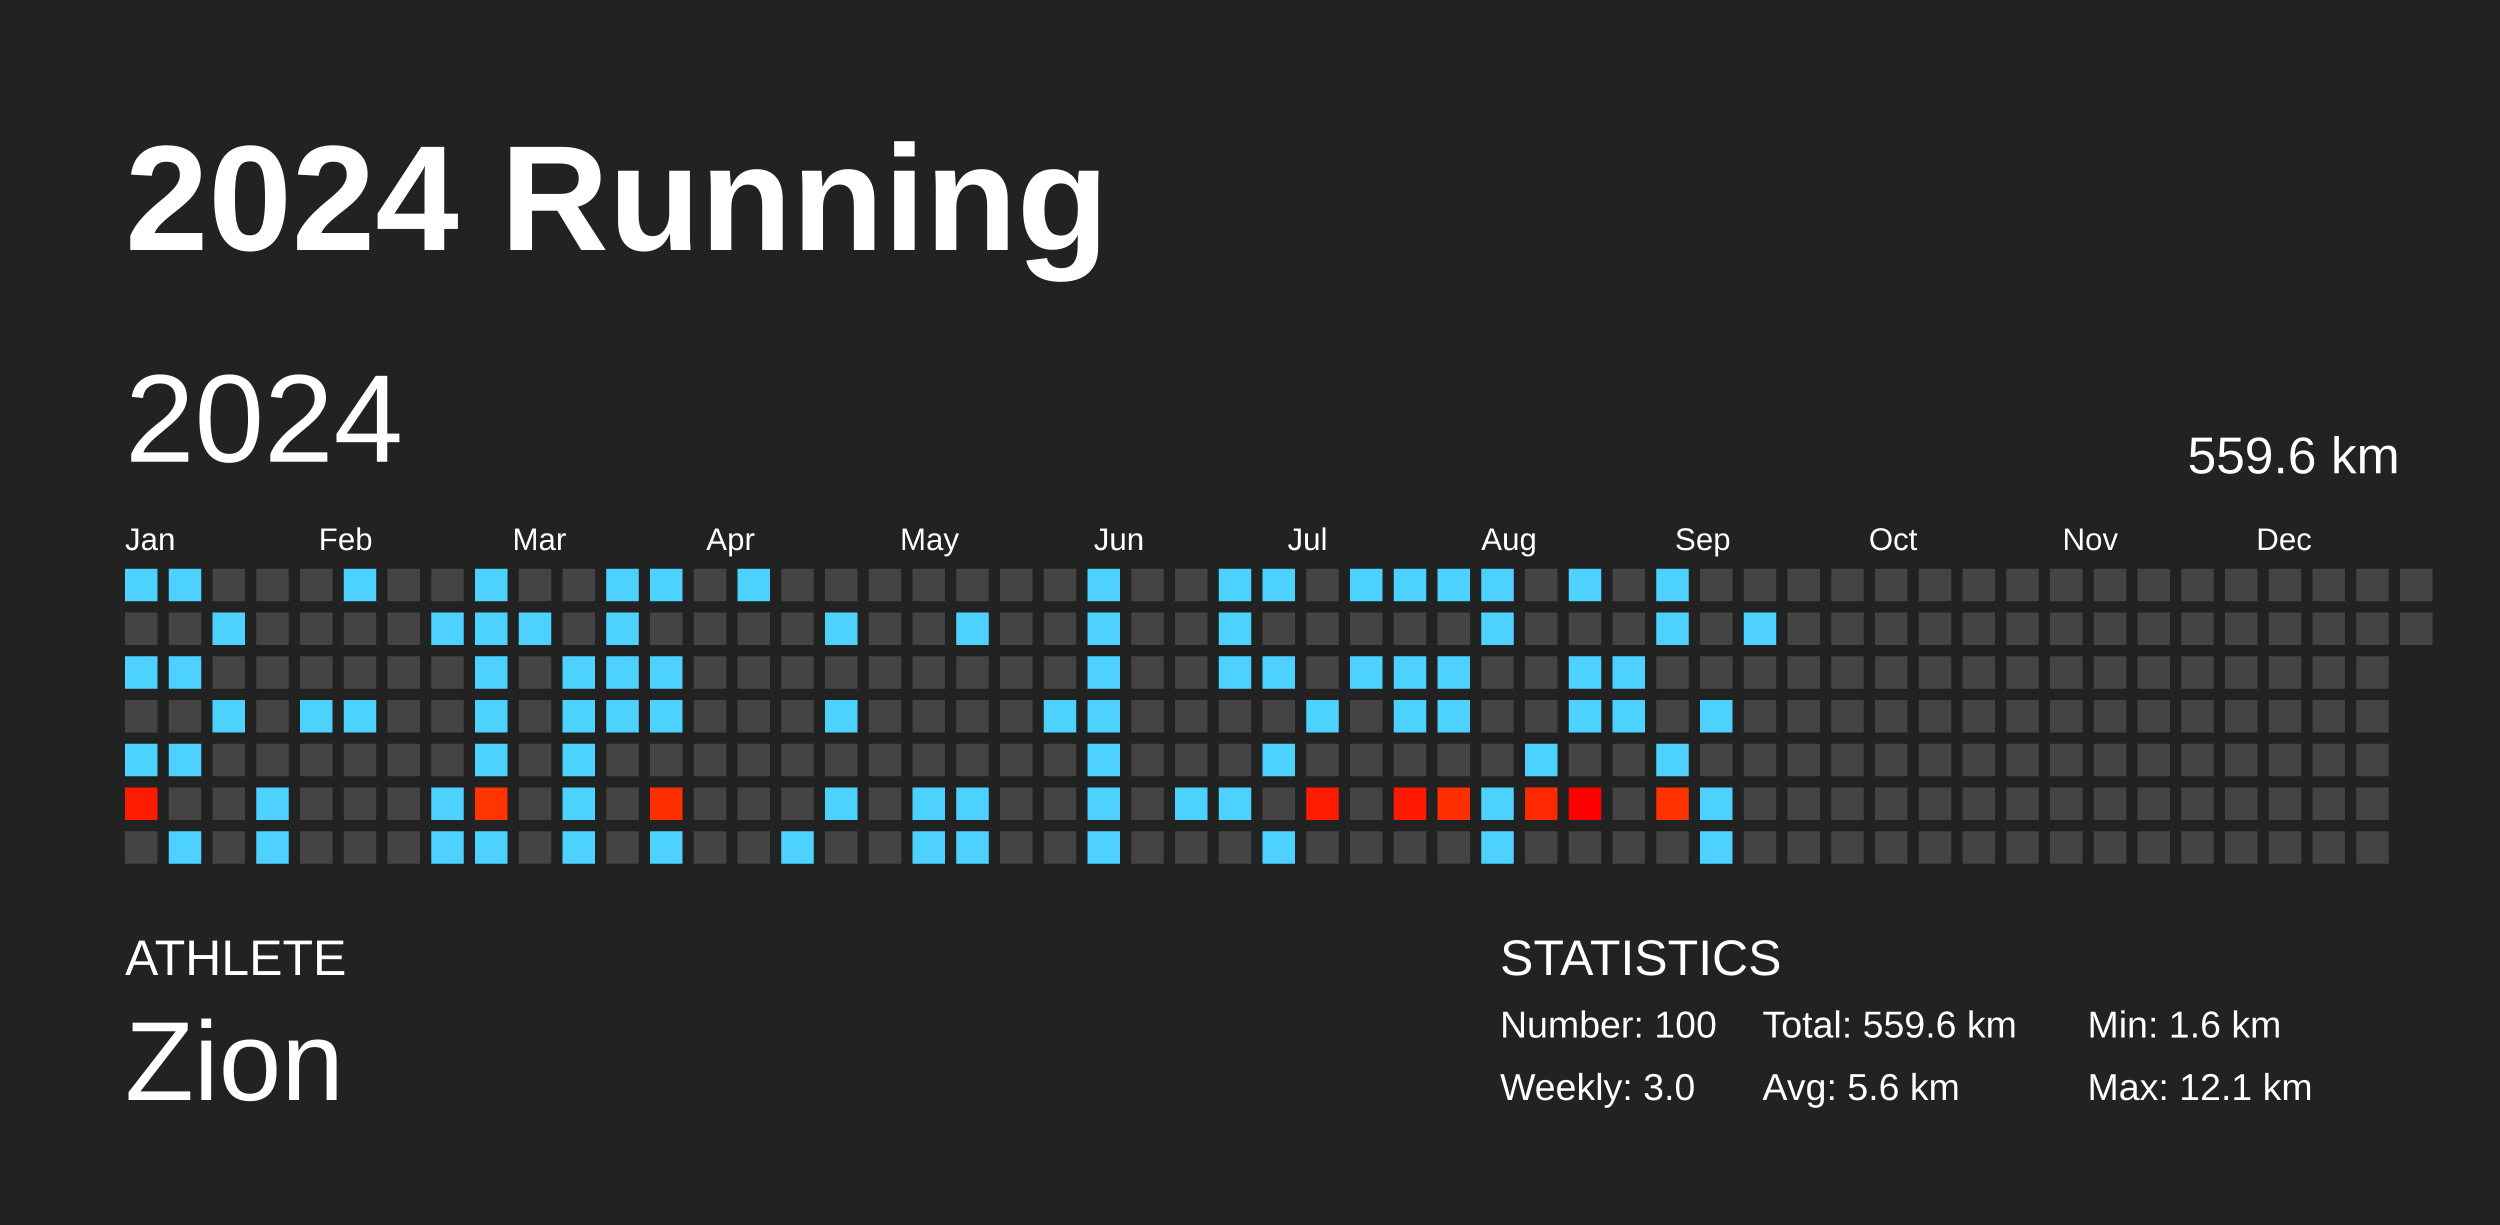
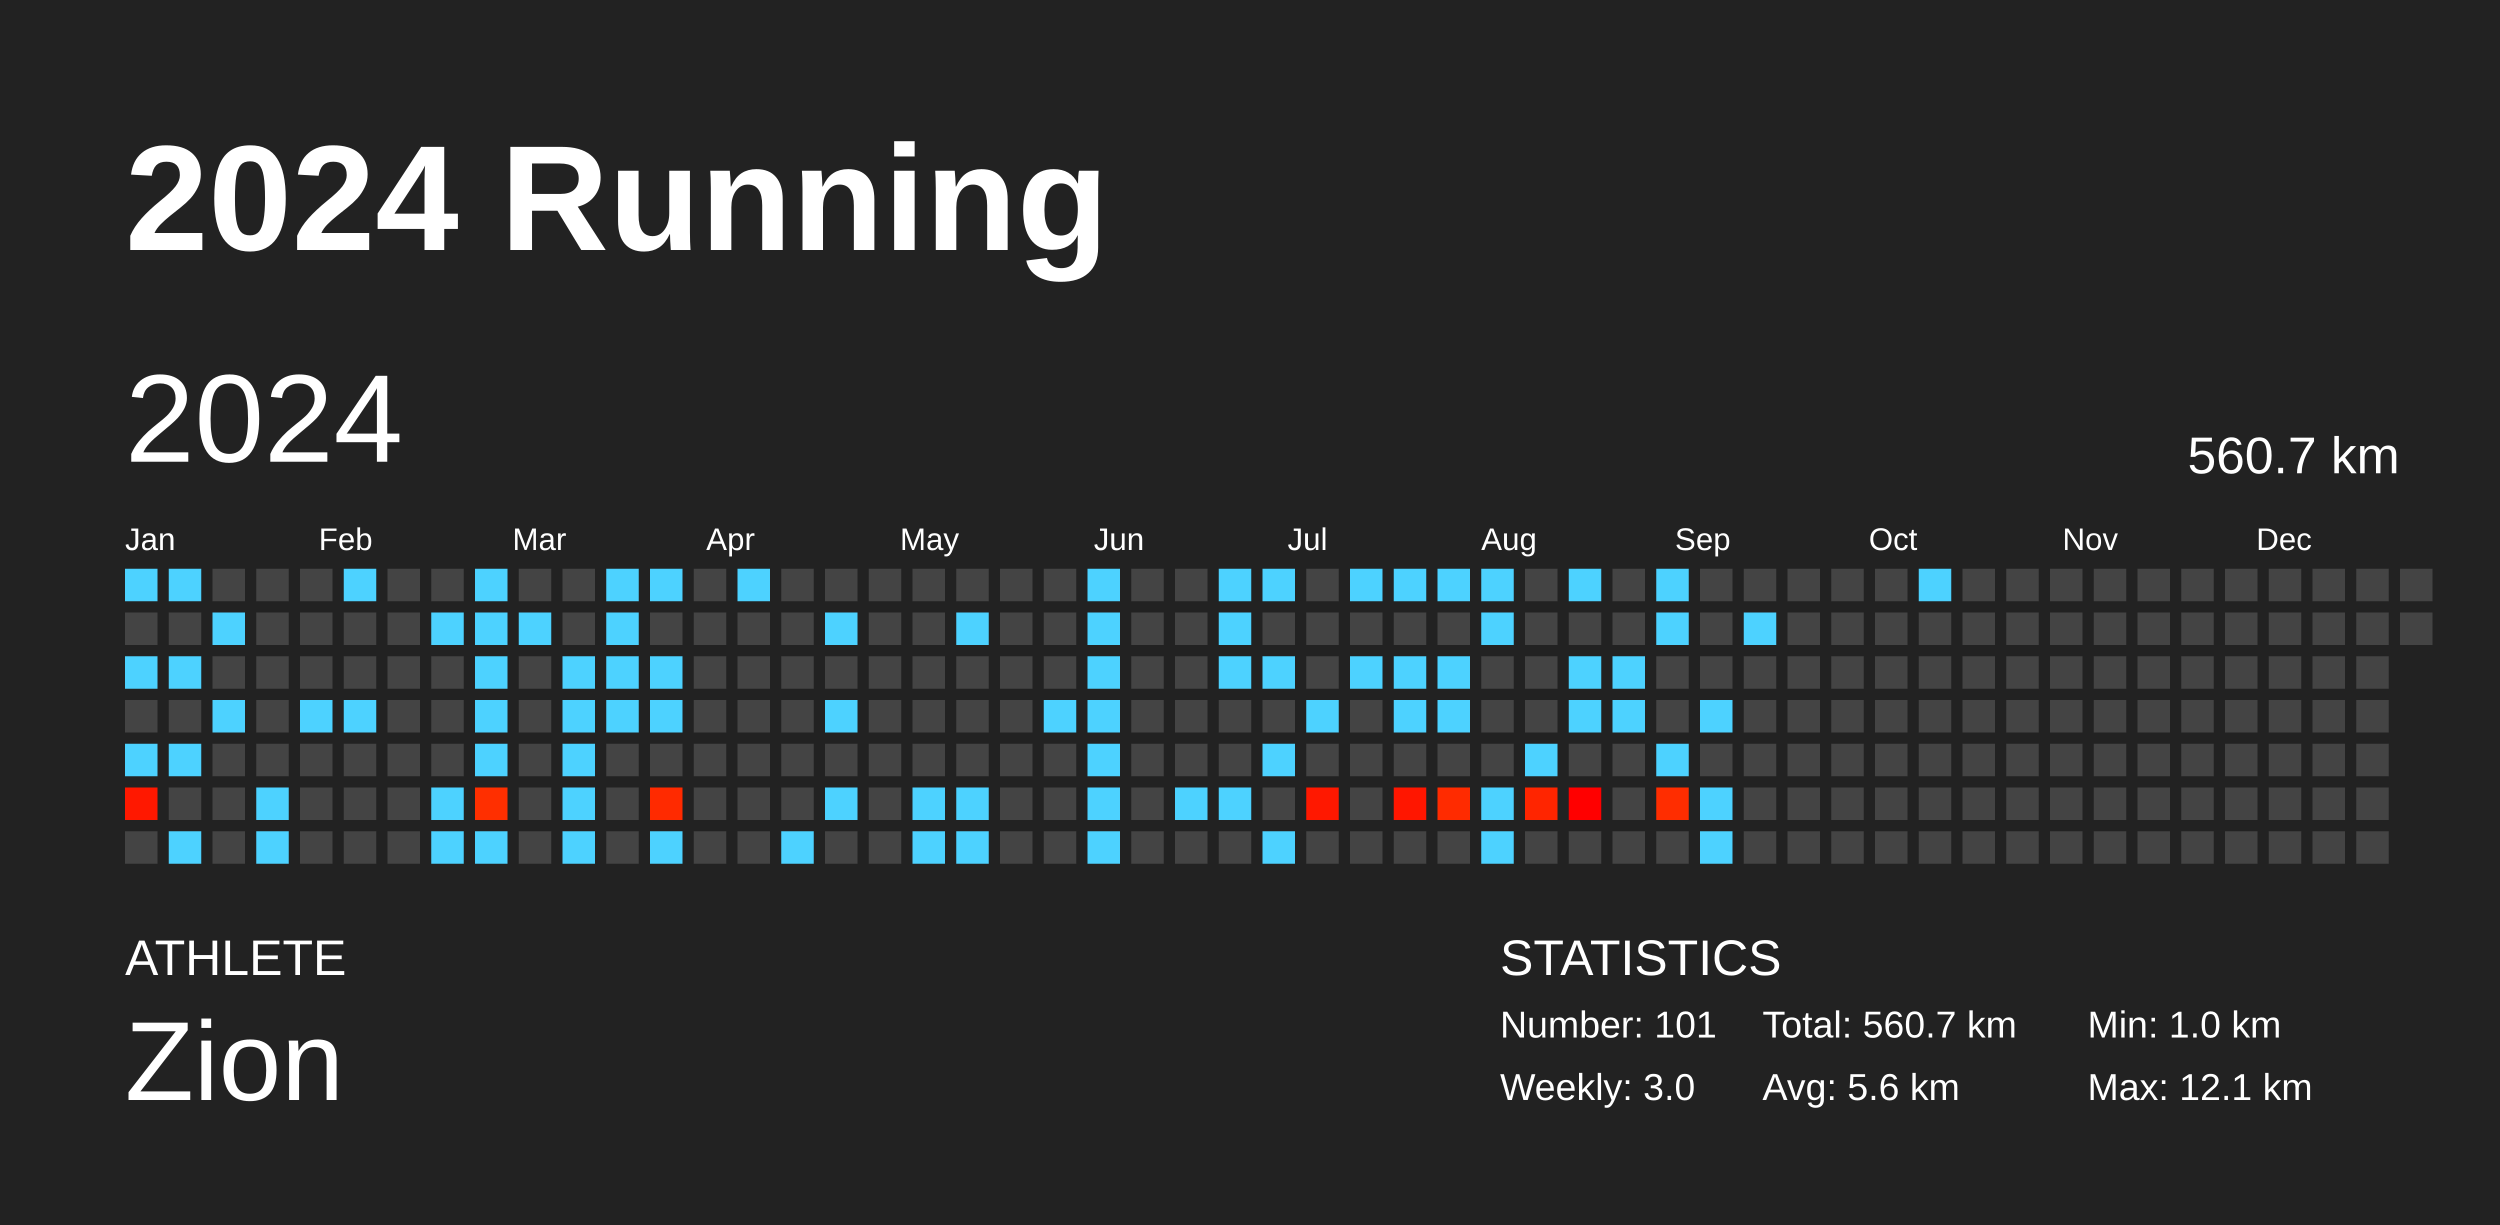
<svg xmlns="http://www.w3.org/2000/svg" baseProfile="full" height="98mm" version="1.1" viewBox="0,0,200,98" width="200mm">
  <defs />
  <rect fill="#222222" height="98" width="200" x="0" y="0" />
  <text fill="#FFFFFF" style="font-size:12px; font-family:Arial; font-weight:bold;" x="10" y="20">2024 Running</text>
  <text fill="#FFFFFF" style="font-size:4px; font-family:Arial" x="10" y="78">ATHLETE</text>
  <text fill="#FFFFFF" style="font-size:9px; font-family:Arial" x="10" y="88">Zion</text>
  <text fill="#FFFFFF" style="font-size:4px; font-family:Arial" x="120" y="78">STATISTICS</text>
-   <text fill="#FFFFFF" style="font-size:3px; font-family:Arial" x="120" y="83">Number: 100</text>
+   <text fill="#FFFFFF" style="font-size:3px; font-family:Arial" x="120" y="83">Number: 101</text>
  <text fill="#FFFFFF" style="font-size:3px; font-family:Arial" x="120" y="88">Weekly: 3.0</text>
-   <text fill="#FFFFFF" style="font-size:3px; font-family:Arial" x="141" y="83">Total: 559.6 km</text>
+   <text fill="#FFFFFF" style="font-size:3px; font-family:Arial" x="141" y="83">Total: 560.7 km</text>
  <text fill="#FFFFFF" style="font-size:3px; font-family:Arial" x="141" y="88">Avg: 5.6 km</text>
-   <text fill="#FFFFFF" style="font-size:3px; font-family:Arial" x="167" y="83">Min: 1.6 km</text>
+   <text fill="#FFFFFF" style="font-size:3px; font-family:Arial" x="167" y="83">Min: 1.0 km</text>
  <text fill="#FFFFFF" style="font-size:3px; font-family:Arial" x="167" y="88">Max: 12.1 km</text>
  <text dominant-baseline="hanging" fill="#FFFFFF" style="font-size:10.0px; font-family:Arial;" x="10" y="30">2024</text>
-   <text dominant-baseline="hanging" fill="#FFFFFF" style="font-size:4.125px; font-family:Arial;" x="175" y="35">559.6 km</text>
+   <text dominant-baseline="hanging" fill="#FFFFFF" style="font-size:4.125px; font-family:Arial;" x="175" y="35">560.7 km</text>
  <text fill="#FFFFFF" style="font-size:2.5px; font-family:Arial" x="10.0" y="44">Jan</text>
  <text fill="#FFFFFF" style="font-size:2.5px; font-family:Arial" x="25.5" y="44">Feb</text>
  <text fill="#FFFFFF" style="font-size:2.5px; font-family:Arial" x="41.0" y="44">Mar</text>
  <text fill="#FFFFFF" style="font-size:2.5px; font-family:Arial" x="56.5" y="44">Apr</text>
  <text fill="#FFFFFF" style="font-size:2.5px; font-family:Arial" x="72.0" y="44">May</text>
  <text fill="#FFFFFF" style="font-size:2.5px; font-family:Arial" x="87.5" y="44">Jun</text>
  <text fill="#FFFFFF" style="font-size:2.5px; font-family:Arial" x="103.0" y="44">Jul</text>
  <text fill="#FFFFFF" style="font-size:2.5px; font-family:Arial" x="118.5" y="44">Aug</text>
  <text fill="#FFFFFF" style="font-size:2.5px; font-family:Arial" x="134.0" y="44">Sep</text>
  <text fill="#FFFFFF" style="font-size:2.5px; font-family:Arial" x="149.5" y="44">Oct</text>
  <text fill="#FFFFFF" style="font-size:2.5px; font-family:Arial" x="165.0" y="44">Nov</text>
  <text fill="#FFFFFF" style="font-size:2.5px; font-family:Arial" x="180.5" y="44">Dec</text>
  <rect fill="#4dd2ff" height="2.6" width="2.6" x="10.0" y="45.5" />
  <rect fill="#444444" height="2.6" width="2.6" x="10.0" y="49.0" />
  <rect fill="#4dd2ff" height="2.6" width="2.6" x="10.0" y="52.5" />
  <rect fill="#444444" height="2.6" width="2.6" x="10.0" y="56.0" />
  <rect fill="#4dd2ff" height="2.6" width="2.6" x="10.0" y="59.5" />
-   <rect fill="#ff1b00" height="2.6" width="2.6" x="10.0" y="63.0" />
+   <rect fill="#ff1800" height="2.6" width="2.6" x="10.0" y="63.0" />
  <rect fill="#444444" height="2.6" width="2.6" x="10.0" y="66.5" />
  <rect fill="#4dd2ff" height="2.6" width="2.6" x="13.5" y="45.5" />
  <rect fill="#444444" height="2.6" width="2.6" x="13.5" y="49.0" />
  <rect fill="#4dd2ff" height="2.6" width="2.6" x="13.5" y="52.5" />
  <rect fill="#444444" height="2.6" width="2.6" x="13.5" y="56.0" />
  <rect fill="#4dd2ff" height="2.6" width="2.6" x="13.5" y="59.5" />
  <rect fill="#444444" height="2.6" width="2.6" x="13.5" y="63.0" />
  <rect fill="#4dd2ff" height="2.6" width="2.6" x="13.5" y="66.5" />
  <rect fill="#444444" height="2.6" width="2.6" x="17.0" y="45.5" />
  <rect fill="#4dd2ff" height="2.6" width="2.6" x="17.0" y="49.0" />
  <rect fill="#444444" height="2.6" width="2.6" x="17.0" y="52.5" />
  <rect fill="#4dd2ff" height="2.6" width="2.6" x="17.0" y="56.0" />
  <rect fill="#444444" height="2.6" width="2.6" x="17.0" y="59.5" />
  <rect fill="#444444" height="2.6" width="2.6" x="17.0" y="63.0" />
  <rect fill="#444444" height="2.6" width="2.6" x="17.0" y="66.5" />
  <rect fill="#444444" height="2.6" width="2.6" x="20.5" y="45.5" />
  <rect fill="#444444" height="2.6" width="2.6" x="20.5" y="49.0" />
  <rect fill="#444444" height="2.6" width="2.6" x="20.5" y="52.5" />
  <rect fill="#444444" height="2.6" width="2.6" x="20.5" y="56.0" />
  <rect fill="#444444" height="2.6" width="2.6" x="20.5" y="59.5" />
  <rect fill="#4dd2ff" height="2.6" width="2.6" x="20.5" y="63.0" />
  <rect fill="#4dd2ff" height="2.6" width="2.6" x="20.5" y="66.5" />
  <rect fill="#444444" height="2.6" width="2.6" x="24.0" y="45.5" />
  <rect fill="#444444" height="2.6" width="2.6" x="24.0" y="49.0" />
  <rect fill="#444444" height="2.6" width="2.6" x="24.0" y="52.5" />
  <rect fill="#4dd2ff" height="2.6" width="2.6" x="24.0" y="56.0" />
  <rect fill="#444444" height="2.6" width="2.6" x="24.0" y="59.5" />
  <rect fill="#444444" height="2.6" width="2.6" x="24.0" y="63.0" />
  <rect fill="#444444" height="2.6" width="2.6" x="24.0" y="66.5" />
  <rect fill="#4dd2ff" height="2.6" width="2.6" x="27.5" y="45.5" />
  <rect fill="#444444" height="2.6" width="2.6" x="27.5" y="49.0" />
  <rect fill="#444444" height="2.6" width="2.6" x="27.5" y="52.5" />
  <rect fill="#4dd2ff" height="2.6" width="2.6" x="27.5" y="56.0" />
  <rect fill="#444444" height="2.6" width="2.6" x="27.5" y="59.5" />
  <rect fill="#444444" height="2.6" width="2.6" x="27.5" y="63.0" />
  <rect fill="#444444" height="2.6" width="2.6" x="27.5" y="66.5" />
  <rect fill="#444444" height="2.6" width="2.6" x="31.0" y="45.5" />
  <rect fill="#444444" height="2.6" width="2.6" x="31.0" y="49.0" />
  <rect fill="#444444" height="2.6" width="2.6" x="31.0" y="52.5" />
  <rect fill="#444444" height="2.6" width="2.6" x="31.0" y="56.0" />
  <rect fill="#444444" height="2.6" width="2.6" x="31.0" y="59.5" />
  <rect fill="#444444" height="2.6" width="2.6" x="31.0" y="63.0" />
  <rect fill="#444444" height="2.6" width="2.6" x="31.0" y="66.5" />
  <rect fill="#444444" height="2.6" width="2.6" x="34.5" y="45.5" />
  <rect fill="#4dd2ff" height="2.6" width="2.6" x="34.5" y="49.0" />
  <rect fill="#444444" height="2.6" width="2.6" x="34.5" y="52.5" />
  <rect fill="#444444" height="2.6" width="2.6" x="34.5" y="56.0" />
  <rect fill="#444444" height="2.6" width="2.6" x="34.5" y="59.5" />
  <rect fill="#4dd2ff" height="2.6" width="2.6" x="34.5" y="63.0" />
  <rect fill="#4dd2ff" height="2.6" width="2.6" x="34.5" y="66.5" />
  <rect fill="#4dd2ff" height="2.6" width="2.6" x="38.0" y="45.5" />
  <rect fill="#4dd2ff" height="2.6" width="2.6" x="38.0" y="49.0" />
  <rect fill="#4dd2ff" height="2.6" width="2.6" x="38.0" y="52.5" />
  <rect fill="#4dd2ff" height="2.6" width="2.6" x="38.0" y="56.0" />
  <rect fill="#4dd2ff" height="2.6" width="2.6" x="38.0" y="59.5" />
-   <rect fill="#ff3400" height="2.6" width="2.6" x="38.0" y="63.0" />
+   <rect fill="#ff2f00" height="2.6" width="2.6" x="38.0" y="63.0" />
  <rect fill="#4dd2ff" height="2.6" width="2.6" x="38.0" y="66.5" />
  <rect fill="#444444" height="2.6" width="2.6" x="41.5" y="45.5" />
  <rect fill="#4dd2ff" height="2.6" width="2.6" x="41.5" y="49.0" />
  <rect fill="#444444" height="2.6" width="2.6" x="41.5" y="52.5" />
  <rect fill="#444444" height="2.6" width="2.6" x="41.5" y="56.0" />
  <rect fill="#444444" height="2.6" width="2.6" x="41.5" y="59.5" />
  <rect fill="#444444" height="2.6" width="2.6" x="41.5" y="63.0" />
  <rect fill="#444444" height="2.6" width="2.6" x="41.5" y="66.5" />
  <rect fill="#444444" height="2.6" width="2.6" x="45.0" y="45.5" />
  <rect fill="#444444" height="2.6" width="2.6" x="45.0" y="49.0" />
  <rect fill="#4dd2ff" height="2.6" width="2.6" x="45.0" y="52.5" />
  <rect fill="#4dd2ff" height="2.6" width="2.6" x="45.0" y="56.0" />
  <rect fill="#4dd2ff" height="2.6" width="2.6" x="45.0" y="59.5" />
  <rect fill="#4dd2ff" height="2.6" width="2.6" x="45.0" y="63.0" />
  <rect fill="#4dd2ff" height="2.6" width="2.6" x="45.0" y="66.5" />
  <rect fill="#4dd2ff" height="2.6" width="2.6" x="48.5" y="45.5" />
  <rect fill="#4dd2ff" height="2.6" width="2.6" x="48.5" y="49.0" />
  <rect fill="#4dd2ff" height="2.6" width="2.6" x="48.5" y="52.5" />
  <rect fill="#4dd2ff" height="2.6" width="2.6" x="48.5" y="56.0" />
  <rect fill="#444444" height="2.6" width="2.6" x="48.5" y="59.5" />
  <rect fill="#444444" height="2.6" width="2.6" x="48.5" y="63.0" />
  <rect fill="#444444" height="2.6" width="2.6" x="48.5" y="66.5" />
  <rect fill="#4dd2ff" height="2.6" width="2.6" x="52.0" y="45.5" />
  <rect fill="#444444" height="2.6" width="2.6" x="52.0" y="49.0" />
  <rect fill="#4dd2ff" height="2.6" width="2.6" x="52.0" y="52.5" />
  <rect fill="#4dd2ff" height="2.6" width="2.6" x="52.0" y="56.0" />
  <rect fill="#444444" height="2.6" width="2.6" x="52.0" y="59.5" />
-   <rect fill="#ff2f00" height="2.6" width="2.6" x="52.0" y="63.0" />
+   <rect fill="#ff2a00" height="2.6" width="2.6" x="52.0" y="63.0" />
  <rect fill="#4dd2ff" height="2.6" width="2.6" x="52.0" y="66.5" />
  <rect fill="#444444" height="2.6" width="2.6" x="55.5" y="45.5" />
  <rect fill="#444444" height="2.6" width="2.6" x="55.5" y="49.0" />
  <rect fill="#444444" height="2.6" width="2.6" x="55.5" y="52.5" />
  <rect fill="#444444" height="2.6" width="2.6" x="55.5" y="56.0" />
  <rect fill="#444444" height="2.6" width="2.6" x="55.5" y="59.5" />
  <rect fill="#444444" height="2.6" width="2.6" x="55.5" y="63.0" />
  <rect fill="#444444" height="2.6" width="2.6" x="55.5" y="66.5" />
  <rect fill="#4dd2ff" height="2.6" width="2.6" x="59.0" y="45.5" />
  <rect fill="#444444" height="2.6" width="2.6" x="59.0" y="49.0" />
  <rect fill="#444444" height="2.6" width="2.6" x="59.0" y="52.5" />
  <rect fill="#444444" height="2.6" width="2.6" x="59.0" y="56.0" />
  <rect fill="#444444" height="2.6" width="2.6" x="59.0" y="59.5" />
  <rect fill="#444444" height="2.6" width="2.6" x="59.0" y="63.0" />
  <rect fill="#444444" height="2.6" width="2.6" x="59.0" y="66.5" />
  <rect fill="#444444" height="2.6" width="2.6" x="62.5" y="45.5" />
  <rect fill="#444444" height="2.6" width="2.6" x="62.5" y="49.0" />
  <rect fill="#444444" height="2.6" width="2.6" x="62.5" y="52.5" />
  <rect fill="#444444" height="2.6" width="2.6" x="62.5" y="56.0" />
  <rect fill="#444444" height="2.6" width="2.6" x="62.5" y="59.5" />
  <rect fill="#444444" height="2.6" width="2.6" x="62.5" y="63.0" />
  <rect fill="#4dd2ff" height="2.6" width="2.6" x="62.5" y="66.5" />
  <rect fill="#444444" height="2.6" width="2.6" x="66.0" y="45.5" />
  <rect fill="#4dd2ff" height="2.6" width="2.6" x="66.0" y="49.0" />
  <rect fill="#444444" height="2.6" width="2.6" x="66.0" y="52.5" />
  <rect fill="#4dd2ff" height="2.6" width="2.6" x="66.0" y="56.0" />
  <rect fill="#444444" height="2.6" width="2.6" x="66.0" y="59.5" />
  <rect fill="#4dd2ff" height="2.6" width="2.6" x="66.0" y="63.0" />
  <rect fill="#444444" height="2.6" width="2.6" x="66.0" y="66.5" />
  <rect fill="#444444" height="2.6" width="2.6" x="69.5" y="45.5" />
  <rect fill="#444444" height="2.6" width="2.6" x="69.5" y="49.0" />
  <rect fill="#444444" height="2.6" width="2.6" x="69.5" y="52.5" />
  <rect fill="#444444" height="2.6" width="2.6" x="69.5" y="56.0" />
  <rect fill="#444444" height="2.6" width="2.6" x="69.5" y="59.5" />
  <rect fill="#444444" height="2.6" width="2.6" x="69.5" y="63.0" />
  <rect fill="#444444" height="2.6" width="2.6" x="69.5" y="66.5" />
  <rect fill="#444444" height="2.6" width="2.6" x="73.0" y="45.5" />
  <rect fill="#444444" height="2.6" width="2.6" x="73.0" y="49.0" />
  <rect fill="#444444" height="2.6" width="2.6" x="73.0" y="52.5" />
  <rect fill="#444444" height="2.6" width="2.6" x="73.0" y="56.0" />
  <rect fill="#444444" height="2.6" width="2.6" x="73.0" y="59.5" />
  <rect fill="#4dd2ff" height="2.6" width="2.6" x="73.0" y="63.0" />
  <rect fill="#4dd2ff" height="2.6" width="2.6" x="73.0" y="66.5" />
  <rect fill="#444444" height="2.6" width="2.6" x="76.5" y="45.5" />
  <rect fill="#4dd2ff" height="2.6" width="2.6" x="76.5" y="49.0" />
  <rect fill="#444444" height="2.6" width="2.6" x="76.5" y="52.5" />
  <rect fill="#444444" height="2.6" width="2.6" x="76.5" y="56.0" />
  <rect fill="#444444" height="2.6" width="2.6" x="76.5" y="59.5" />
  <rect fill="#4dd2ff" height="2.6" width="2.6" x="76.5" y="63.0" />
  <rect fill="#4dd2ff" height="2.6" width="2.6" x="76.5" y="66.5" />
  <rect fill="#444444" height="2.6" width="2.6" x="80.0" y="45.5" />
  <rect fill="#444444" height="2.6" width="2.6" x="80.0" y="49.0" />
  <rect fill="#444444" height="2.6" width="2.6" x="80.0" y="52.5" />
  <rect fill="#444444" height="2.6" width="2.6" x="80.0" y="56.0" />
  <rect fill="#444444" height="2.6" width="2.6" x="80.0" y="59.5" />
  <rect fill="#444444" height="2.6" width="2.6" x="80.0" y="63.0" />
  <rect fill="#444444" height="2.6" width="2.6" x="80.0" y="66.5" />
  <rect fill="#444444" height="2.6" width="2.6" x="83.5" y="45.5" />
  <rect fill="#444444" height="2.6" width="2.6" x="83.5" y="49.0" />
  <rect fill="#444444" height="2.6" width="2.6" x="83.5" y="52.5" />
  <rect fill="#4dd2ff" height="2.6" width="2.6" x="83.5" y="56.0" />
  <rect fill="#444444" height="2.6" width="2.6" x="83.5" y="59.5" />
  <rect fill="#444444" height="2.6" width="2.6" x="83.5" y="63.0" />
  <rect fill="#444444" height="2.6" width="2.6" x="83.5" y="66.5" />
  <rect fill="#4dd2ff" height="2.6" width="2.6" x="87.0" y="45.5" />
  <rect fill="#4dd2ff" height="2.6" width="2.6" x="87.0" y="49.0" />
  <rect fill="#4dd2ff" height="2.6" width="2.6" x="87.0" y="52.5" />
  <rect fill="#4dd2ff" height="2.6" width="2.6" x="87.0" y="56.0" />
  <rect fill="#4dd2ff" height="2.6" width="2.6" x="87.0" y="59.5" />
  <rect fill="#4dd2ff" height="2.6" width="2.6" x="87.0" y="63.0" />
  <rect fill="#4dd2ff" height="2.6" width="2.6" x="87.0" y="66.5" />
  <rect fill="#444444" height="2.6" width="2.6" x="90.5" y="45.5" />
  <rect fill="#444444" height="2.6" width="2.6" x="90.5" y="49.0" />
  <rect fill="#444444" height="2.6" width="2.6" x="90.5" y="52.5" />
  <rect fill="#444444" height="2.6" width="2.6" x="90.5" y="56.0" />
  <rect fill="#444444" height="2.6" width="2.6" x="90.5" y="59.5" />
  <rect fill="#444444" height="2.6" width="2.6" x="90.5" y="63.0" />
  <rect fill="#444444" height="2.6" width="2.6" x="90.5" y="66.5" />
  <rect fill="#444444" height="2.6" width="2.6" x="94.0" y="45.5" />
  <rect fill="#444444" height="2.6" width="2.6" x="94.0" y="49.0" />
  <rect fill="#444444" height="2.6" width="2.6" x="94.0" y="52.5" />
  <rect fill="#444444" height="2.6" width="2.6" x="94.0" y="56.0" />
  <rect fill="#444444" height="2.6" width="2.6" x="94.0" y="59.5" />
  <rect fill="#4dd2ff" height="2.6" width="2.6" x="94.0" y="63.0" />
  <rect fill="#444444" height="2.6" width="2.6" x="94.0" y="66.5" />
  <rect fill="#4dd2ff" height="2.6" width="2.6" x="97.5" y="45.5" />
  <rect fill="#4dd2ff" height="2.6" width="2.6" x="97.5" y="49.0" />
  <rect fill="#4dd2ff" height="2.6" width="2.6" x="97.5" y="52.5" />
  <rect fill="#444444" height="2.6" width="2.6" x="97.5" y="56.0" />
  <rect fill="#444444" height="2.6" width="2.6" x="97.5" y="59.5" />
  <rect fill="#4dd2ff" height="2.6" width="2.6" x="97.5" y="63.0" />
  <rect fill="#444444" height="2.6" width="2.6" x="97.5" y="66.5" />
  <rect fill="#4dd2ff" height="2.6" width="2.6" x="101.0" y="45.5" />
  <rect fill="#444444" height="2.6" width="2.6" x="101.0" y="49.0" />
  <rect fill="#4dd2ff" height="2.6" width="2.6" x="101.0" y="52.5" />
  <rect fill="#444444" height="2.6" width="2.6" x="101.0" y="56.0" />
  <rect fill="#4dd2ff" height="2.6" width="2.6" x="101.0" y="59.5" />
  <rect fill="#444444" height="2.6" width="2.6" x="101.0" y="63.0" />
  <rect fill="#4dd2ff" height="2.6" width="2.6" x="101.0" y="66.5" />
  <rect fill="#444444" height="2.6" width="2.6" x="104.5" y="45.5" />
  <rect fill="#444444" height="2.6" width="2.6" x="104.5" y="49.0" />
  <rect fill="#444444" height="2.6" width="2.6" x="104.5" y="52.5" />
  <rect fill="#4dd2ff" height="2.6" width="2.6" x="104.5" y="56.0" />
  <rect fill="#444444" height="2.6" width="2.6" x="104.5" y="59.5" />
-   <rect fill="#ff1b00" height="2.6" width="2.6" x="104.5" y="63.0" />
+   <rect fill="#ff1800" height="2.6" width="2.6" x="104.5" y="63.0" />
  <rect fill="#444444" height="2.6" width="2.6" x="104.5" y="66.5" />
  <rect fill="#4dd2ff" height="2.6" width="2.6" x="108.0" y="45.5" />
  <rect fill="#444444" height="2.6" width="2.6" x="108.0" y="49.0" />
  <rect fill="#4dd2ff" height="2.6" width="2.6" x="108.0" y="52.5" />
  <rect fill="#444444" height="2.6" width="2.6" x="108.0" y="56.0" />
  <rect fill="#444444" height="2.6" width="2.6" x="108.0" y="59.5" />
  <rect fill="#444444" height="2.6" width="2.6" x="108.0" y="63.0" />
  <rect fill="#444444" height="2.6" width="2.6" x="108.0" y="66.5" />
  <rect fill="#4dd2ff" height="2.6" width="2.6" x="111.5" y="45.5" />
  <rect fill="#444444" height="2.6" width="2.6" x="111.5" y="49.0" />
  <rect fill="#4dd2ff" height="2.6" width="2.6" x="111.5" y="52.5" />
  <rect fill="#4dd2ff" height="2.6" width="2.6" x="111.5" y="56.0" />
  <rect fill="#444444" height="2.6" width="2.6" x="111.5" y="59.5" />
-   <rect fill="#ff1900" height="2.6" width="2.6" x="111.5" y="63.0" />
+   <rect fill="#ff1600" height="2.6" width="2.6" x="111.5" y="63.0" />
  <rect fill="#444444" height="2.6" width="2.6" x="111.5" y="66.5" />
  <rect fill="#4dd2ff" height="2.6" width="2.6" x="115.0" y="45.5" />
  <rect fill="#444444" height="2.6" width="2.6" x="115.0" y="49.0" />
  <rect fill="#4dd2ff" height="2.6" width="2.6" x="115.0" y="52.5" />
  <rect fill="#4dd2ff" height="2.6" width="2.6" x="115.0" y="56.0" />
  <rect fill="#444444" height="2.6" width="2.6" x="115.0" y="59.5" />
-   <rect fill="#ff3000" height="2.6" width="2.6" x="115.0" y="63.0" />
+   <rect fill="#ff2b00" height="2.6" width="2.6" x="115.0" y="63.0" />
  <rect fill="#444444" height="2.6" width="2.6" x="115.0" y="66.5" />
  <rect fill="#4dd2ff" height="2.6" width="2.6" x="118.5" y="45.5" />
  <rect fill="#4dd2ff" height="2.6" width="2.6" x="118.5" y="49.0" />
  <rect fill="#444444" height="2.6" width="2.6" x="118.5" y="52.5" />
  <rect fill="#444444" height="2.6" width="2.6" x="118.5" y="56.0" />
  <rect fill="#444444" height="2.6" width="2.6" x="118.5" y="59.5" />
  <rect fill="#4dd2ff" height="2.6" width="2.6" x="118.5" y="63.0" />
  <rect fill="#4dd2ff" height="2.6" width="2.6" x="118.5" y="66.5" />
  <rect fill="#444444" height="2.6" width="2.6" x="122.0" y="45.5" />
  <rect fill="#444444" height="2.6" width="2.6" x="122.0" y="49.0" />
  <rect fill="#444444" height="2.6" width="2.6" x="122.0" y="52.5" />
  <rect fill="#444444" height="2.6" width="2.6" x="122.0" y="56.0" />
  <rect fill="#4dd2ff" height="2.6" width="2.6" x="122.0" y="59.5" />
-   <rect fill="#ff2900" height="2.6" width="2.6" x="122.0" y="63.0" />
+   <rect fill="#ff2500" height="2.6" width="2.6" x="122.0" y="63.0" />
  <rect fill="#444444" height="2.6" width="2.6" x="122.0" y="66.5" />
  <rect fill="#4dd2ff" height="2.6" width="2.6" x="125.5" y="45.5" />
  <rect fill="#444444" height="2.6" width="2.6" x="125.5" y="49.0" />
  <rect fill="#4dd2ff" height="2.6" width="2.6" x="125.5" y="52.5" />
  <rect fill="#4dd2ff" height="2.6" width="2.6" x="125.5" y="56.0" />
  <rect fill="#444444" height="2.6" width="2.6" x="125.5" y="59.5" />
  <rect fill="#ff0000" height="2.6" width="2.6" x="125.5" y="63.0" />
  <rect fill="#444444" height="2.6" width="2.6" x="125.5" y="66.5" />
  <rect fill="#444444" height="2.6" width="2.6" x="129.0" y="45.5" />
  <rect fill="#444444" height="2.6" width="2.6" x="129.0" y="49.0" />
  <rect fill="#4dd2ff" height="2.6" width="2.6" x="129.0" y="52.5" />
  <rect fill="#4dd2ff" height="2.6" width="2.6" x="129.0" y="56.0" />
  <rect fill="#444444" height="2.6" width="2.6" x="129.0" y="59.5" />
  <rect fill="#444444" height="2.6" width="2.6" x="129.0" y="63.0" />
  <rect fill="#444444" height="2.6" width="2.6" x="129.0" y="66.5" />
  <rect fill="#4dd2ff" height="2.6" width="2.6" x="132.5" y="45.5" />
  <rect fill="#4dd2ff" height="2.6" width="2.6" x="132.5" y="49.0" />
  <rect fill="#444444" height="2.6" width="2.6" x="132.5" y="52.5" />
  <rect fill="#444444" height="2.6" width="2.6" x="132.5" y="56.0" />
  <rect fill="#4dd2ff" height="2.6" width="2.6" x="132.5" y="59.5" />
-   <rect fill="#ff3200" height="2.6" width="2.6" x="132.5" y="63.0" />
+   <rect fill="#ff2d00" height="2.6" width="2.6" x="132.5" y="63.0" />
  <rect fill="#444444" height="2.6" width="2.6" x="132.5" y="66.5" />
  <rect fill="#444444" height="2.6" width="2.6" x="136.0" y="45.5" />
  <rect fill="#444444" height="2.6" width="2.6" x="136.0" y="49.0" />
  <rect fill="#444444" height="2.6" width="2.6" x="136.0" y="52.5" />
  <rect fill="#4dd2ff" height="2.6" width="2.6" x="136.0" y="56.0" />
  <rect fill="#444444" height="2.6" width="2.6" x="136.0" y="59.5" />
  <rect fill="#4dd2ff" height="2.6" width="2.6" x="136.0" y="63.0" />
  <rect fill="#4dd2ff" height="2.6" width="2.6" x="136.0" y="66.5" />
  <rect fill="#444444" height="2.6" width="2.6" x="139.5" y="45.5" />
  <rect fill="#4dd2ff" height="2.6" width="2.6" x="139.5" y="49.0" />
  <rect fill="#444444" height="2.6" width="2.6" x="139.5" y="52.5" />
  <rect fill="#444444" height="2.6" width="2.6" x="139.5" y="56.0" />
  <rect fill="#444444" height="2.6" width="2.6" x="139.5" y="59.5" />
  <rect fill="#444444" height="2.6" width="2.6" x="139.5" y="63.0" />
  <rect fill="#444444" height="2.6" width="2.6" x="139.5" y="66.5" />
  <rect fill="#444444" height="2.6" width="2.6" x="143.0" y="45.5" />
  <rect fill="#444444" height="2.6" width="2.6" x="143.0" y="49.0" />
  <rect fill="#444444" height="2.6" width="2.6" x="143.0" y="52.5" />
  <rect fill="#444444" height="2.6" width="2.6" x="143.0" y="56.0" />
  <rect fill="#444444" height="2.6" width="2.6" x="143.0" y="59.5" />
  <rect fill="#444444" height="2.6" width="2.6" x="143.0" y="63.0" />
  <rect fill="#444444" height="2.6" width="2.6" x="143.0" y="66.5" />
  <rect fill="#444444" height="2.6" width="2.6" x="146.5" y="45.5" />
  <rect fill="#444444" height="2.6" width="2.6" x="146.5" y="49.0" />
  <rect fill="#444444" height="2.6" width="2.6" x="146.5" y="52.5" />
  <rect fill="#444444" height="2.6" width="2.6" x="146.5" y="56.0" />
  <rect fill="#444444" height="2.6" width="2.6" x="146.5" y="59.5" />
  <rect fill="#444444" height="2.6" width="2.6" x="146.5" y="63.0" />
  <rect fill="#444444" height="2.6" width="2.6" x="146.5" y="66.5" />
  <rect fill="#444444" height="2.6" width="2.6" x="150.0" y="45.5" />
  <rect fill="#444444" height="2.6" width="2.6" x="150.0" y="49.0" />
  <rect fill="#444444" height="2.6" width="2.6" x="150.0" y="52.5" />
  <rect fill="#444444" height="2.6" width="2.6" x="150.0" y="56.0" />
  <rect fill="#444444" height="2.6" width="2.6" x="150.0" y="59.5" />
  <rect fill="#444444" height="2.6" width="2.6" x="150.0" y="63.0" />
  <rect fill="#444444" height="2.6" width="2.6" x="150.0" y="66.5" />
-   <rect fill="#444444" height="2.6" width="2.6" x="153.5" y="45.5" />
+   <rect fill="#4dd2ff" height="2.6" width="2.6" x="153.5" y="45.5" />
  <rect fill="#444444" height="2.6" width="2.6" x="153.5" y="49.0" />
  <rect fill="#444444" height="2.6" width="2.6" x="153.5" y="52.5" />
  <rect fill="#444444" height="2.6" width="2.6" x="153.5" y="56.0" />
  <rect fill="#444444" height="2.6" width="2.6" x="153.5" y="59.5" />
  <rect fill="#444444" height="2.6" width="2.6" x="153.5" y="63.0" />
  <rect fill="#444444" height="2.6" width="2.6" x="153.5" y="66.5" />
  <rect fill="#444444" height="2.6" width="2.6" x="157.0" y="45.5" />
  <rect fill="#444444" height="2.6" width="2.6" x="157.0" y="49.0" />
  <rect fill="#444444" height="2.6" width="2.6" x="157.0" y="52.5" />
  <rect fill="#444444" height="2.6" width="2.6" x="157.0" y="56.0" />
  <rect fill="#444444" height="2.6" width="2.6" x="157.0" y="59.5" />
  <rect fill="#444444" height="2.6" width="2.6" x="157.0" y="63.0" />
  <rect fill="#444444" height="2.6" width="2.6" x="157.0" y="66.5" />
  <rect fill="#444444" height="2.6" width="2.6" x="160.5" y="45.5" />
  <rect fill="#444444" height="2.6" width="2.6" x="160.5" y="49.0" />
  <rect fill="#444444" height="2.6" width="2.6" x="160.5" y="52.5" />
  <rect fill="#444444" height="2.6" width="2.6" x="160.5" y="56.0" />
  <rect fill="#444444" height="2.6" width="2.6" x="160.5" y="59.5" />
  <rect fill="#444444" height="2.6" width="2.6" x="160.5" y="63.0" />
  <rect fill="#444444" height="2.6" width="2.6" x="160.5" y="66.5" />
  <rect fill="#444444" height="2.6" width="2.6" x="164.0" y="45.5" />
  <rect fill="#444444" height="2.6" width="2.6" x="164.0" y="49.0" />
  <rect fill="#444444" height="2.6" width="2.6" x="164.0" y="52.5" />
  <rect fill="#444444" height="2.6" width="2.6" x="164.0" y="56.0" />
  <rect fill="#444444" height="2.6" width="2.6" x="164.0" y="59.5" />
  <rect fill="#444444" height="2.6" width="2.6" x="164.0" y="63.0" />
  <rect fill="#444444" height="2.6" width="2.6" x="164.0" y="66.5" />
  <rect fill="#444444" height="2.6" width="2.6" x="167.5" y="45.5" />
  <rect fill="#444444" height="2.6" width="2.6" x="167.5" y="49.0" />
  <rect fill="#444444" height="2.6" width="2.6" x="167.5" y="52.5" />
  <rect fill="#444444" height="2.6" width="2.6" x="167.5" y="56.0" />
  <rect fill="#444444" height="2.6" width="2.6" x="167.5" y="59.5" />
  <rect fill="#444444" height="2.6" width="2.6" x="167.5" y="63.0" />
  <rect fill="#444444" height="2.6" width="2.6" x="167.5" y="66.5" />
  <rect fill="#444444" height="2.6" width="2.6" x="171.0" y="45.5" />
  <rect fill="#444444" height="2.6" width="2.6" x="171.0" y="49.0" />
  <rect fill="#444444" height="2.6" width="2.6" x="171.0" y="52.5" />
  <rect fill="#444444" height="2.6" width="2.6" x="171.0" y="56.0" />
  <rect fill="#444444" height="2.6" width="2.6" x="171.0" y="59.5" />
  <rect fill="#444444" height="2.6" width="2.6" x="171.0" y="63.0" />
  <rect fill="#444444" height="2.6" width="2.6" x="171.0" y="66.5" />
  <rect fill="#444444" height="2.6" width="2.6" x="174.5" y="45.5" />
  <rect fill="#444444" height="2.6" width="2.6" x="174.5" y="49.0" />
  <rect fill="#444444" height="2.6" width="2.6" x="174.5" y="52.5" />
  <rect fill="#444444" height="2.6" width="2.6" x="174.5" y="56.0" />
  <rect fill="#444444" height="2.6" width="2.6" x="174.5" y="59.5" />
  <rect fill="#444444" height="2.6" width="2.6" x="174.5" y="63.0" />
  <rect fill="#444444" height="2.6" width="2.6" x="174.5" y="66.5" />
  <rect fill="#444444" height="2.6" width="2.6" x="178.0" y="45.5" />
  <rect fill="#444444" height="2.6" width="2.6" x="178.0" y="49.0" />
  <rect fill="#444444" height="2.6" width="2.6" x="178.0" y="52.5" />
  <rect fill="#444444" height="2.6" width="2.6" x="178.0" y="56.0" />
  <rect fill="#444444" height="2.6" width="2.6" x="178.0" y="59.5" />
  <rect fill="#444444" height="2.6" width="2.6" x="178.0" y="63.0" />
  <rect fill="#444444" height="2.6" width="2.6" x="178.0" y="66.5" />
  <rect fill="#444444" height="2.6" width="2.6" x="181.5" y="45.5" />
  <rect fill="#444444" height="2.6" width="2.6" x="181.5" y="49.0" />
  <rect fill="#444444" height="2.6" width="2.6" x="181.5" y="52.5" />
  <rect fill="#444444" height="2.6" width="2.6" x="181.5" y="56.0" />
  <rect fill="#444444" height="2.6" width="2.6" x="181.5" y="59.5" />
  <rect fill="#444444" height="2.6" width="2.6" x="181.5" y="63.0" />
  <rect fill="#444444" height="2.6" width="2.6" x="181.5" y="66.5" />
  <rect fill="#444444" height="2.6" width="2.6" x="185.0" y="45.5" />
  <rect fill="#444444" height="2.6" width="2.6" x="185.0" y="49.0" />
  <rect fill="#444444" height="2.6" width="2.6" x="185.0" y="52.5" />
  <rect fill="#444444" height="2.6" width="2.6" x="185.0" y="56.0" />
  <rect fill="#444444" height="2.6" width="2.6" x="185.0" y="59.5" />
  <rect fill="#444444" height="2.6" width="2.6" x="185.0" y="63.0" />
  <rect fill="#444444" height="2.6" width="2.6" x="185.0" y="66.5" />
  <rect fill="#444444" height="2.6" width="2.6" x="188.5" y="45.5" />
  <rect fill="#444444" height="2.6" width="2.6" x="188.5" y="49.0" />
  <rect fill="#444444" height="2.6" width="2.6" x="188.5" y="52.5" />
  <rect fill="#444444" height="2.6" width="2.6" x="188.5" y="56.0" />
  <rect fill="#444444" height="2.6" width="2.6" x="188.5" y="59.5" />
  <rect fill="#444444" height="2.6" width="2.6" x="188.5" y="63.0" />
  <rect fill="#444444" height="2.6" width="2.6" x="188.5" y="66.5" />
  <rect fill="#444444" height="2.6" width="2.6" x="192.0" y="45.5" />
  <rect fill="#444444" height="2.6" width="2.6" x="192.0" y="49.0" />
</svg>
